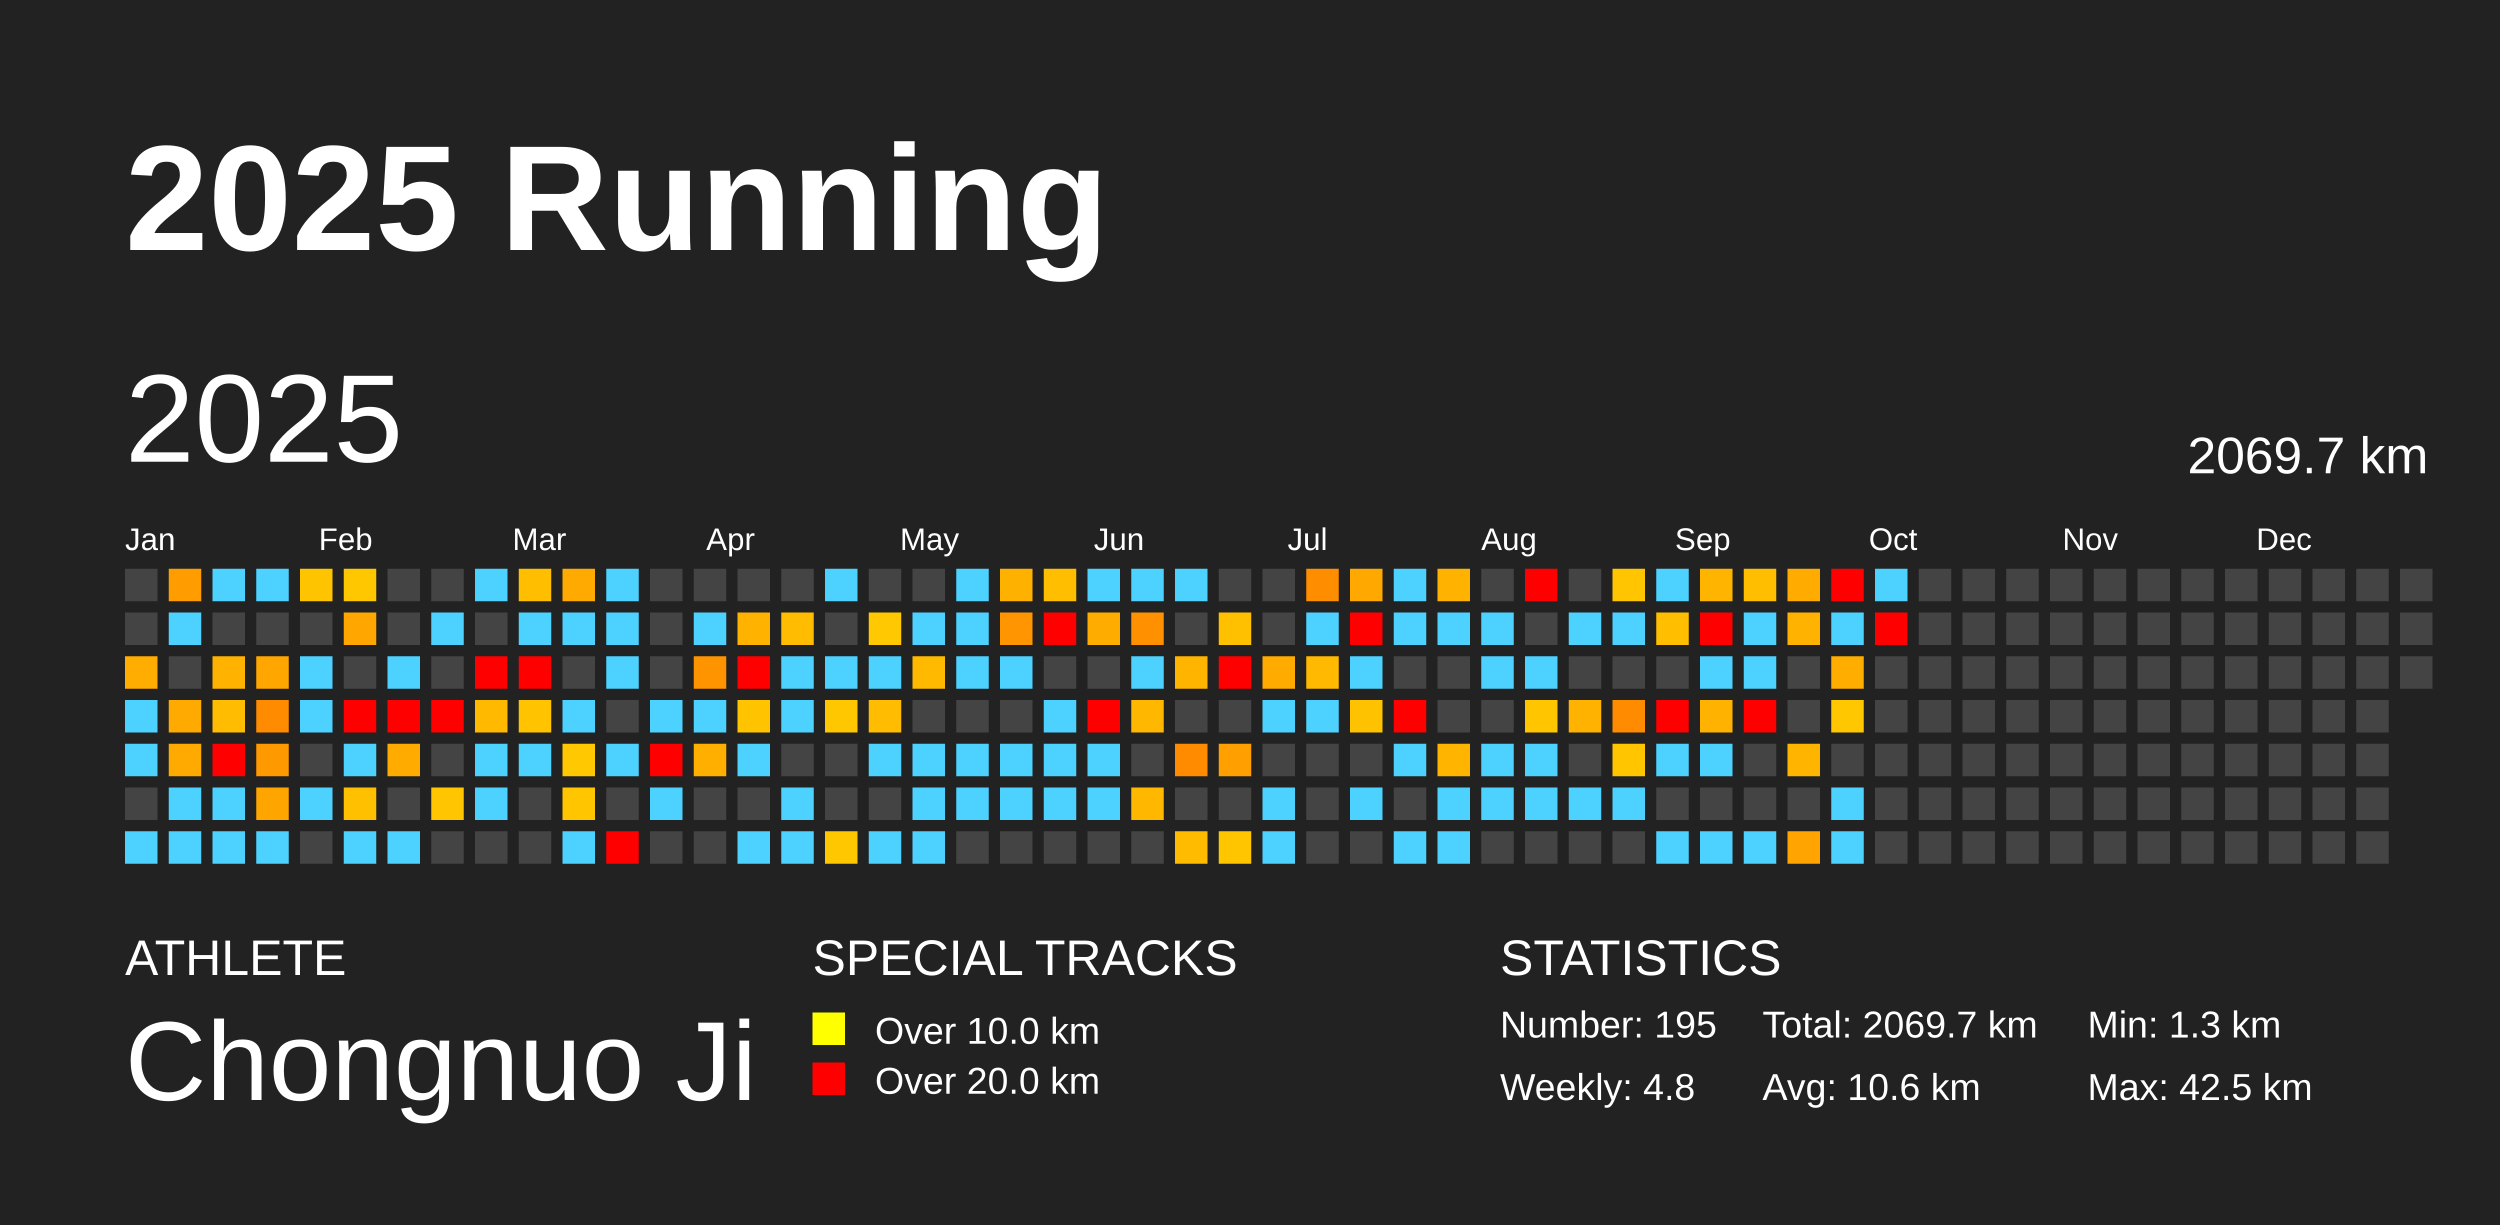
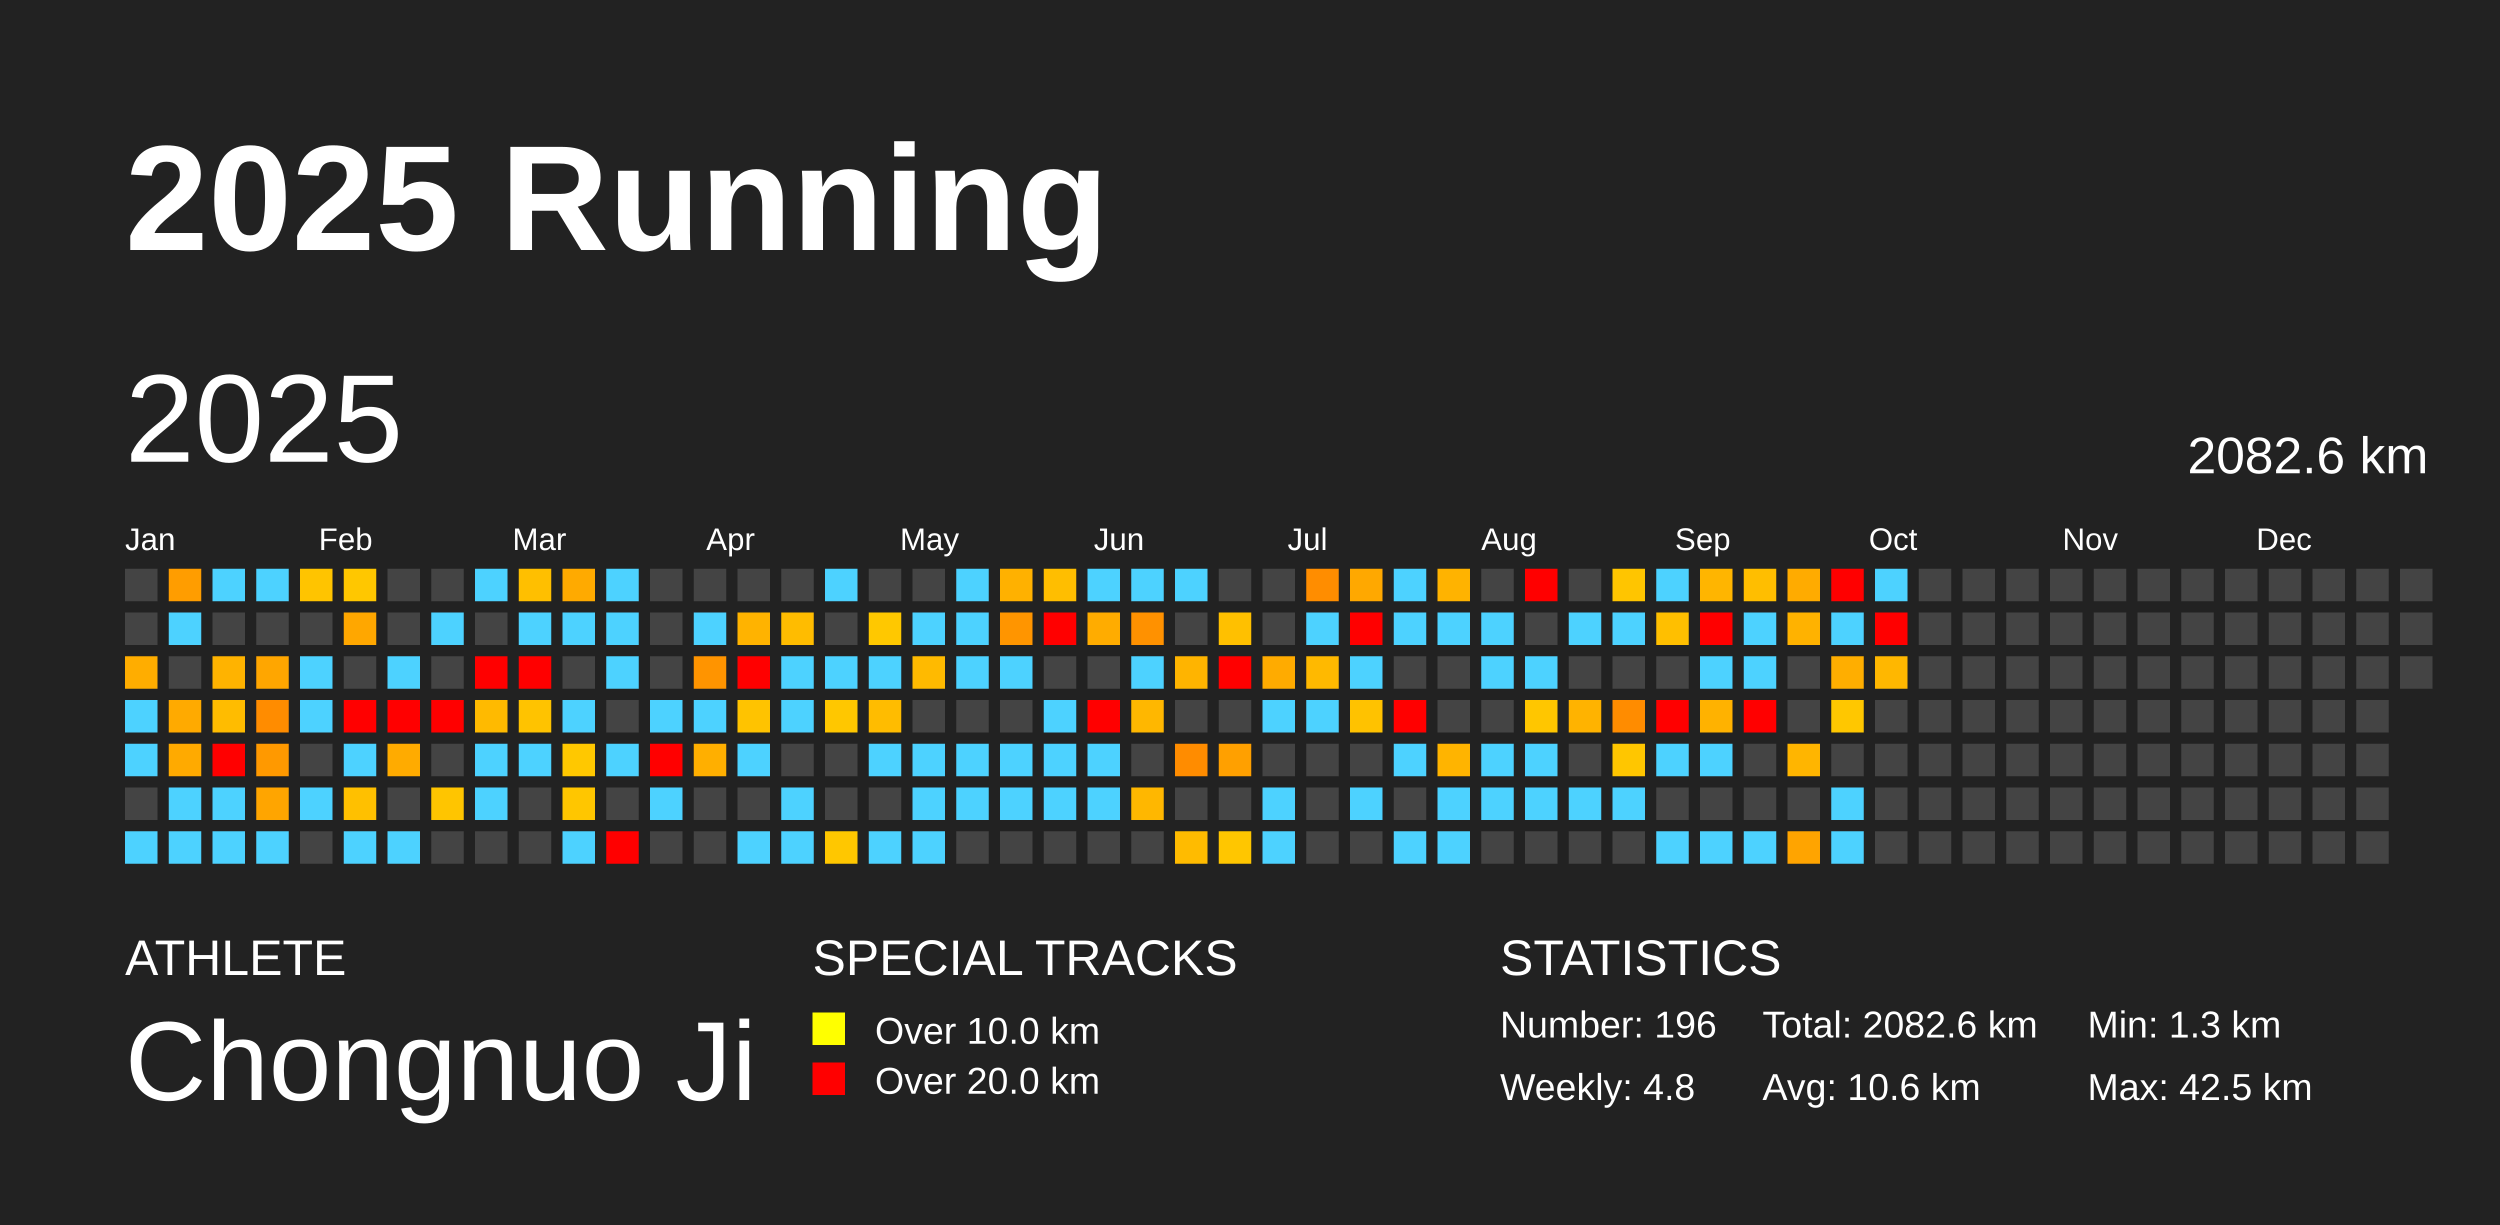
<svg xmlns="http://www.w3.org/2000/svg" baseProfile="full" height="98mm" version="1.1" viewBox="0,0,200,98" width="200mm">
  <defs />
  <rect fill="#222222" height="98" width="200" x="0" y="0" />
  <text fill="#FFFFFF" style="font-size:12px; font-family:Arial; font-weight:bold;" x="10" y="20">2025 Running</text>
  <text fill="#FFFFFF" style="font-size:4px; font-family:Arial" x="10" y="78">ATHLETE</text>
  <text fill="#FFFFFF" style="font-size:9px; font-family:Arial" x="10" y="88">Chongnuo Ji</text>
  <text fill="#FFFFFF" style="font-size:4px; font-family:Arial" x="65" y="78">SPECIAL TRACKS</text>
  <rect fill="yellow" height="2.6" width="2.6" x="65" y="81" />
  <text fill="#FFFFFF" style="font-size:3px; font-family:Arial" x="70" y="83.5">Over 10.0 km</text>
  <rect fill="red" height="2.6" width="2.6" x="65" y="85" />
  <text fill="#FFFFFF" style="font-size:3px; font-family:Arial" x="70" y="87.5">Over 20.0 km</text>
  <text fill="#FFFFFF" style="font-size:4px; font-family:Arial" x="120" y="78">STATISTICS</text>
-   <text fill="#FFFFFF" style="font-size:3px; font-family:Arial" x="120" y="83">Number: 195</text>
+   <text fill="#FFFFFF" style="font-size:3px; font-family:Arial" x="120" y="83">Number: 196</text>
  <text fill="#FFFFFF" style="font-size:3px; font-family:Arial" x="120" y="88">Weekly: 4.8</text>
-   <text fill="#FFFFFF" style="font-size:3px; font-family:Arial" x="141" y="83">Total: 2069.7 km</text>
+   <text fill="#FFFFFF" style="font-size:3px; font-family:Arial" x="141" y="83">Total: 2082.6 km</text>
  <text fill="#FFFFFF" style="font-size:3px; font-family:Arial" x="141" y="88">Avg: 10.6 km</text>
  <text fill="#FFFFFF" style="font-size:3px; font-family:Arial" x="167" y="83">Min: 1.3 km</text>
  <text fill="#FFFFFF" style="font-size:3px; font-family:Arial" x="167" y="88">Max: 42.5 km</text>
  <text dominant-baseline="hanging" fill="#FFFFFF" style="font-size:10.0px; font-family:Arial;" x="10" y="30">2025</text>
-   <text dominant-baseline="hanging" fill="#FFFFFF" style="font-size:4.125px; font-family:Arial;" x="175" y="35">2069.7 km</text>
+   <text dominant-baseline="hanging" fill="#FFFFFF" style="font-size:4.125px; font-family:Arial;" x="175" y="35">2082.6 km</text>
  <text fill="#FFFFFF" style="font-size:2.5px; font-family:Arial" x="10.0" y="44">Jan</text>
  <text fill="#FFFFFF" style="font-size:2.5px; font-family:Arial" x="25.5" y="44">Feb</text>
  <text fill="#FFFFFF" style="font-size:2.5px; font-family:Arial" x="41.0" y="44">Mar</text>
  <text fill="#FFFFFF" style="font-size:2.5px; font-family:Arial" x="56.5" y="44">Apr</text>
  <text fill="#FFFFFF" style="font-size:2.5px; font-family:Arial" x="72.0" y="44">May</text>
  <text fill="#FFFFFF" style="font-size:2.5px; font-family:Arial" x="87.5" y="44">Jun</text>
  <text fill="#FFFFFF" style="font-size:2.5px; font-family:Arial" x="103.0" y="44">Jul</text>
  <text fill="#FFFFFF" style="font-size:2.5px; font-family:Arial" x="118.5" y="44">Aug</text>
  <text fill="#FFFFFF" style="font-size:2.5px; font-family:Arial" x="134.0" y="44">Sep</text>
  <text fill="#FFFFFF" style="font-size:2.5px; font-family:Arial" x="149.5" y="44">Oct</text>
  <text fill="#FFFFFF" style="font-size:2.5px; font-family:Arial" x="165.0" y="44">Nov</text>
  <text fill="#FFFFFF" style="font-size:2.5px; font-family:Arial" x="180.5" y="44">Dec</text>
  <rect fill="#444444" height="2.6" width="2.6" x="10.0" y="45.5" />
  <rect fill="#444444" height="2.6" width="2.6" x="10.0" y="49.0" />
  <rect fill="#ffad00" height="2.6" width="2.6" x="10.0" y="52.5" />
  <rect fill="#4dd2ff" height="2.6" width="2.6" x="10.0" y="56.0" />
  <rect fill="#4dd2ff" height="2.6" width="2.6" x="10.0" y="59.5" />
  <rect fill="#444444" height="2.6" width="2.6" x="10.0" y="63.0" />
  <rect fill="#4dd2ff" height="2.6" width="2.6" x="10.0" y="66.5" />
  <rect fill="#ff9d00" height="2.6" width="2.6" x="13.5" y="45.5" />
  <rect fill="#4dd2ff" height="2.6" width="2.6" x="13.5" y="49.0" />
  <rect fill="#444444" height="2.6" width="2.6" x="13.5" y="52.5" />
  <rect fill="#ffaa00" height="2.6" width="2.6" x="13.5" y="56.0" />
  <rect fill="#ffaa00" height="2.6" width="2.6" x="13.5" y="59.5" />
  <rect fill="#4dd2ff" height="2.6" width="2.6" x="13.5" y="63.0" />
  <rect fill="#4dd2ff" height="2.6" width="2.6" x="13.5" y="66.5" />
  <rect fill="#4dd2ff" height="2.6" width="2.6" x="17.0" y="45.5" />
  <rect fill="#444444" height="2.6" width="2.6" x="17.0" y="49.0" />
  <rect fill="#ffb300" height="2.6" width="2.6" x="17.0" y="52.5" />
  <rect fill="#ffbc00" height="2.6" width="2.6" x="17.0" y="56.0" />
  <rect fill="red" height="2.6" width="2.6" x="17.0" y="59.5" />
  <rect fill="#4dd2ff" height="2.6" width="2.6" x="17.0" y="63.0" />
  <rect fill="#4dd2ff" height="2.6" width="2.6" x="17.0" y="66.5" />
  <rect fill="#4dd2ff" height="2.6" width="2.6" x="20.5" y="45.5" />
  <rect fill="#444444" height="2.6" width="2.6" x="20.5" y="49.0" />
  <rect fill="#ffa600" height="2.6" width="2.6" x="20.5" y="52.5" />
  <rect fill="#ff8c00" height="2.6" width="2.6" x="20.5" y="56.0" />
  <rect fill="#ff9900" height="2.6" width="2.6" x="20.5" y="59.5" />
  <rect fill="#ffa500" height="2.6" width="2.6" x="20.5" y="63.0" />
  <rect fill="#4dd2ff" height="2.6" width="2.6" x="20.5" y="66.5" />
  <rect fill="#ffc400" height="2.6" width="2.6" x="24.0" y="45.5" />
  <rect fill="#444444" height="2.6" width="2.6" x="24.0" y="49.0" />
  <rect fill="#4dd2ff" height="2.6" width="2.6" x="24.0" y="52.5" />
  <rect fill="#4dd2ff" height="2.6" width="2.6" x="24.0" y="56.0" />
  <rect fill="#444444" height="2.6" width="2.6" x="24.0" y="59.5" />
  <rect fill="#4dd2ff" height="2.6" width="2.6" x="24.0" y="63.0" />
  <rect fill="#444444" height="2.6" width="2.6" x="24.0" y="66.5" />
  <rect fill="#ffc700" height="2.6" width="2.6" x="27.5" y="45.5" />
  <rect fill="#ffa700" height="2.6" width="2.6" x="27.5" y="49.0" />
  <rect fill="#444444" height="2.6" width="2.6" x="27.5" y="52.5" />
  <rect fill="red" height="2.6" width="2.6" x="27.5" y="56.0" />
  <rect fill="#4dd2ff" height="2.6" width="2.6" x="27.5" y="59.5" />
  <rect fill="#ffc000" height="2.6" width="2.6" x="27.5" y="63.0" />
  <rect fill="#4dd2ff" height="2.6" width="2.6" x="27.5" y="66.5" />
  <rect fill="#444444" height="2.6" width="2.6" x="31.0" y="45.5" />
  <rect fill="#444444" height="2.6" width="2.6" x="31.0" y="49.0" />
  <rect fill="#4dd2ff" height="2.6" width="2.6" x="31.0" y="52.5" />
  <rect fill="red" height="2.6" width="2.6" x="31.0" y="56.0" />
  <rect fill="#ffab00" height="2.6" width="2.6" x="31.0" y="59.5" />
  <rect fill="#444444" height="2.6" width="2.6" x="31.0" y="63.0" />
  <rect fill="#4dd2ff" height="2.6" width="2.6" x="31.0" y="66.5" />
  <rect fill="#444444" height="2.6" width="2.6" x="34.5" y="45.5" />
  <rect fill="#4dd2ff" height="2.6" width="2.6" x="34.5" y="49.0" />
  <rect fill="#444444" height="2.6" width="2.6" x="34.5" y="52.5" />
  <rect fill="red" height="2.6" width="2.6" x="34.5" y="56.0" />
  <rect fill="#444444" height="2.6" width="2.6" x="34.5" y="59.5" />
  <rect fill="#ffc500" height="2.6" width="2.6" x="34.5" y="63.0" />
  <rect fill="#444444" height="2.6" width="2.6" x="34.5" y="66.5" />
  <rect fill="#4dd2ff" height="2.6" width="2.6" x="38.0" y="45.5" />
  <rect fill="#444444" height="2.6" width="2.6" x="38.0" y="49.0" />
  <rect fill="red" height="2.6" width="2.6" x="38.0" y="52.5" />
  <rect fill="#ffba00" height="2.6" width="2.6" x="38.0" y="56.0" />
  <rect fill="#4dd2ff" height="2.6" width="2.6" x="38.0" y="59.5" />
  <rect fill="#4dd2ff" height="2.6" width="2.6" x="38.0" y="63.0" />
  <rect fill="#444444" height="2.6" width="2.6" x="38.0" y="66.5" />
  <rect fill="#ffbf00" height="2.6" width="2.6" x="41.5" y="45.5" />
  <rect fill="#4dd2ff" height="2.6" width="2.6" x="41.5" y="49.0" />
  <rect fill="red" height="2.6" width="2.6" x="41.5" y="52.5" />
  <rect fill="#ffc300" height="2.6" width="2.6" x="41.5" y="56.0" />
  <rect fill="#4dd2ff" height="2.6" width="2.6" x="41.5" y="59.5" />
  <rect fill="#444444" height="2.6" width="2.6" x="41.5" y="63.0" />
  <rect fill="#444444" height="2.6" width="2.6" x="41.5" y="66.5" />
  <rect fill="#ffaa00" height="2.6" width="2.6" x="45.0" y="45.5" />
  <rect fill="#4dd2ff" height="2.6" width="2.6" x="45.0" y="49.0" />
  <rect fill="#444444" height="2.6" width="2.6" x="45.0" y="52.5" />
  <rect fill="#4dd2ff" height="2.6" width="2.6" x="45.0" y="56.0" />
  <rect fill="#ffc800" height="2.6" width="2.6" x="45.0" y="59.5" />
  <rect fill="#ffc600" height="2.6" width="2.6" x="45.0" y="63.0" />
  <rect fill="#4dd2ff" height="2.6" width="2.6" x="45.0" y="66.5" />
  <rect fill="#4dd2ff" height="2.6" width="2.6" x="48.5" y="45.5" />
  <rect fill="#4dd2ff" height="2.6" width="2.6" x="48.5" y="49.0" />
  <rect fill="#4dd2ff" height="2.6" width="2.6" x="48.5" y="52.5" />
  <rect fill="#444444" height="2.6" width="2.6" x="48.5" y="56.0" />
  <rect fill="#4dd2ff" height="2.6" width="2.6" x="48.5" y="59.5" />
  <rect fill="#444444" height="2.6" width="2.6" x="48.5" y="63.0" />
  <rect fill="red" height="2.6" width="2.6" x="48.5" y="66.5" />
  <rect fill="#444444" height="2.6" width="2.6" x="52.0" y="45.5" />
  <rect fill="#444444" height="2.6" width="2.6" x="52.0" y="49.0" />
  <rect fill="#444444" height="2.6" width="2.6" x="52.0" y="52.5" />
  <rect fill="#4dd2ff" height="2.6" width="2.6" x="52.0" y="56.0" />
  <rect fill="red" height="2.6" width="2.6" x="52.0" y="59.5" />
  <rect fill="#4dd2ff" height="2.6" width="2.6" x="52.0" y="63.0" />
  <rect fill="#444444" height="2.6" width="2.6" x="52.0" y="66.5" />
  <rect fill="#444444" height="2.6" width="2.6" x="55.5" y="45.5" />
  <rect fill="#4dd2ff" height="2.6" width="2.6" x="55.5" y="49.0" />
  <rect fill="#ff9400" height="2.6" width="2.6" x="55.5" y="52.5" />
  <rect fill="#4dd2ff" height="2.6" width="2.6" x="55.5" y="56.0" />
  <rect fill="#ffaf00" height="2.6" width="2.6" x="55.5" y="59.5" />
  <rect fill="#444444" height="2.6" width="2.6" x="55.5" y="63.0" />
  <rect fill="#444444" height="2.6" width="2.6" x="55.5" y="66.5" />
  <rect fill="#444444" height="2.6" width="2.6" x="59.0" y="45.5" />
  <rect fill="#ffb300" height="2.6" width="2.6" x="59.0" y="49.0" />
  <rect fill="red" height="2.6" width="2.6" x="59.0" y="52.5" />
  <rect fill="#ffc300" height="2.6" width="2.6" x="59.0" y="56.0" />
  <rect fill="#4dd2ff" height="2.6" width="2.6" x="59.0" y="59.5" />
  <rect fill="#444444" height="2.6" width="2.6" x="59.0" y="63.0" />
  <rect fill="#4dd2ff" height="2.6" width="2.6" x="59.0" y="66.5" />
  <rect fill="#444444" height="2.6" width="2.6" x="62.5" y="45.5" />
  <rect fill="#ffbc00" height="2.6" width="2.6" x="62.5" y="49.0" />
  <rect fill="#4dd2ff" height="2.6" width="2.6" x="62.5" y="52.5" />
  <rect fill="#4dd2ff" height="2.6" width="2.6" x="62.5" y="56.0" />
  <rect fill="#444444" height="2.6" width="2.6" x="62.5" y="59.5" />
  <rect fill="#4dd2ff" height="2.6" width="2.6" x="62.5" y="63.0" />
  <rect fill="#4dd2ff" height="2.6" width="2.6" x="62.5" y="66.5" />
  <rect fill="#4dd2ff" height="2.6" width="2.6" x="66.0" y="45.5" />
  <rect fill="#444444" height="2.6" width="2.6" x="66.0" y="49.0" />
  <rect fill="#4dd2ff" height="2.6" width="2.6" x="66.0" y="52.5" />
  <rect fill="#ffc700" height="2.6" width="2.6" x="66.0" y="56.0" />
  <rect fill="#444444" height="2.6" width="2.6" x="66.0" y="59.5" />
  <rect fill="#444444" height="2.6" width="2.6" x="66.0" y="63.0" />
  <rect fill="#ffc700" height="2.6" width="2.6" x="66.0" y="66.5" />
  <rect fill="#444444" height="2.6" width="2.6" x="69.5" y="45.5" />
  <rect fill="#ffc800" height="2.6" width="2.6" x="69.5" y="49.0" />
  <rect fill="#4dd2ff" height="2.6" width="2.6" x="69.5" y="52.5" />
  <rect fill="#ffbc00" height="2.6" width="2.6" x="69.5" y="56.0" />
  <rect fill="#4dd2ff" height="2.6" width="2.6" x="69.5" y="59.5" />
  <rect fill="#444444" height="2.6" width="2.6" x="69.5" y="63.0" />
  <rect fill="#4dd2ff" height="2.6" width="2.6" x="69.5" y="66.5" />
  <rect fill="#444444" height="2.6" width="2.6" x="73.0" y="45.5" />
  <rect fill="#4dd2ff" height="2.6" width="2.6" x="73.0" y="49.0" />
  <rect fill="#ffba00" height="2.6" width="2.6" x="73.0" y="52.5" />
  <rect fill="#444444" height="2.6" width="2.6" x="73.0" y="56.0" />
  <rect fill="#4dd2ff" height="2.6" width="2.6" x="73.0" y="59.5" />
  <rect fill="#4dd2ff" height="2.6" width="2.6" x="73.0" y="63.0" />
  <rect fill="#4dd2ff" height="2.6" width="2.6" x="73.0" y="66.5" />
  <rect fill="#4dd2ff" height="2.6" width="2.6" x="76.5" y="45.5" />
  <rect fill="#4dd2ff" height="2.6" width="2.6" x="76.5" y="49.0" />
  <rect fill="#4dd2ff" height="2.6" width="2.6" x="76.5" y="52.5" />
  <rect fill="#444444" height="2.6" width="2.6" x="76.5" y="56.0" />
  <rect fill="#4dd2ff" height="2.6" width="2.6" x="76.5" y="59.5" />
  <rect fill="#4dd2ff" height="2.6" width="2.6" x="76.5" y="63.0" />
  <rect fill="#444444" height="2.6" width="2.6" x="76.5" y="66.5" />
  <rect fill="#ffb100" height="2.6" width="2.6" x="80.0" y="45.5" />
  <rect fill="#ff9500" height="2.6" width="2.6" x="80.0" y="49.0" />
  <rect fill="#4dd2ff" height="2.6" width="2.6" x="80.0" y="52.5" />
  <rect fill="#444444" height="2.6" width="2.6" x="80.0" y="56.0" />
  <rect fill="#4dd2ff" height="2.6" width="2.6" x="80.0" y="59.5" />
  <rect fill="#4dd2ff" height="2.6" width="2.6" x="80.0" y="63.0" />
  <rect fill="#444444" height="2.6" width="2.6" x="80.0" y="66.5" />
  <rect fill="#ffbe00" height="2.6" width="2.6" x="83.5" y="45.5" />
  <rect fill="red" height="2.6" width="2.6" x="83.5" y="49.0" />
  <rect fill="#444444" height="2.6" width="2.6" x="83.5" y="52.5" />
  <rect fill="#4dd2ff" height="2.6" width="2.6" x="83.5" y="56.0" />
  <rect fill="#4dd2ff" height="2.6" width="2.6" x="83.5" y="59.5" />
  <rect fill="#4dd2ff" height="2.6" width="2.6" x="83.5" y="63.0" />
  <rect fill="#444444" height="2.6" width="2.6" x="83.5" y="66.5" />
  <rect fill="#4dd2ff" height="2.6" width="2.6" x="87.0" y="45.5" />
  <rect fill="#ffac00" height="2.6" width="2.6" x="87.0" y="49.0" />
  <rect fill="#444444" height="2.6" width="2.6" x="87.0" y="52.5" />
  <rect fill="red" height="2.6" width="2.6" x="87.0" y="56.0" />
  <rect fill="#4dd2ff" height="2.6" width="2.6" x="87.0" y="59.5" />
  <rect fill="#4dd2ff" height="2.6" width="2.6" x="87.0" y="63.0" />
  <rect fill="#444444" height="2.6" width="2.6" x="87.0" y="66.5" />
  <rect fill="#4dd2ff" height="2.6" width="2.6" x="90.5" y="45.5" />
  <rect fill="#ff9100" height="2.6" width="2.6" x="90.5" y="49.0" />
  <rect fill="#4dd2ff" height="2.6" width="2.6" x="90.5" y="52.5" />
  <rect fill="#ffb700" height="2.6" width="2.6" x="90.5" y="56.0" />
  <rect fill="#444444" height="2.6" width="2.6" x="90.5" y="59.5" />
  <rect fill="#ffb700" height="2.6" width="2.6" x="90.5" y="63.0" />
  <rect fill="#444444" height="2.6" width="2.6" x="90.5" y="66.5" />
  <rect fill="#4dd2ff" height="2.6" width="2.6" x="94.0" y="45.5" />
  <rect fill="#444444" height="2.6" width="2.6" x="94.0" y="49.0" />
  <rect fill="#ffb400" height="2.6" width="2.6" x="94.0" y="52.5" />
  <rect fill="#444444" height="2.6" width="2.6" x="94.0" y="56.0" />
  <rect fill="#ff8c00" height="2.6" width="2.6" x="94.0" y="59.5" />
  <rect fill="#444444" height="2.6" width="2.6" x="94.0" y="63.0" />
  <rect fill="#ffbb00" height="2.6" width="2.6" x="94.0" y="66.5" />
  <rect fill="#444444" height="2.6" width="2.6" x="97.5" y="45.5" />
  <rect fill="#ffc000" height="2.6" width="2.6" x="97.5" y="49.0" />
  <rect fill="red" height="2.6" width="2.6" x="97.5" y="52.5" />
  <rect fill="#444444" height="2.6" width="2.6" x="97.5" y="56.0" />
  <rect fill="#ffa000" height="2.6" width="2.6" x="97.5" y="59.5" />
  <rect fill="#444444" height="2.6" width="2.6" x="97.5" y="63.0" />
  <rect fill="#ffc600" height="2.6" width="2.6" x="97.5" y="66.5" />
  <rect fill="#444444" height="2.6" width="2.6" x="101.0" y="45.5" />
  <rect fill="#444444" height="2.6" width="2.6" x="101.0" y="49.0" />
  <rect fill="#ffab00" height="2.6" width="2.6" x="101.0" y="52.5" />
  <rect fill="#4dd2ff" height="2.6" width="2.6" x="101.0" y="56.0" />
  <rect fill="#444444" height="2.6" width="2.6" x="101.0" y="59.5" />
  <rect fill="#4dd2ff" height="2.6" width="2.6" x="101.0" y="63.0" />
  <rect fill="#4dd2ff" height="2.6" width="2.6" x="101.0" y="66.5" />
  <rect fill="#ff8d00" height="2.6" width="2.6" x="104.5" y="45.5" />
  <rect fill="#4dd2ff" height="2.6" width="2.6" x="104.5" y="49.0" />
  <rect fill="#ffb900" height="2.6" width="2.6" x="104.5" y="52.5" />
  <rect fill="#4dd2ff" height="2.6" width="2.6" x="104.5" y="56.0" />
  <rect fill="#444444" height="2.6" width="2.6" x="104.5" y="59.5" />
  <rect fill="#444444" height="2.6" width="2.6" x="104.5" y="63.0" />
  <rect fill="#444444" height="2.6" width="2.6" x="104.5" y="66.5" />
  <rect fill="#ffa800" height="2.6" width="2.6" x="108.0" y="45.5" />
  <rect fill="red" height="2.6" width="2.6" x="108.0" y="49.0" />
  <rect fill="#4dd2ff" height="2.6" width="2.6" x="108.0" y="52.5" />
  <rect fill="#ffc200" height="2.6" width="2.6" x="108.0" y="56.0" />
  <rect fill="#444444" height="2.6" width="2.6" x="108.0" y="59.5" />
  <rect fill="#4dd2ff" height="2.6" width="2.6" x="108.0" y="63.0" />
  <rect fill="#444444" height="2.6" width="2.6" x="108.0" y="66.5" />
  <rect fill="#4dd2ff" height="2.6" width="2.6" x="111.5" y="45.5" />
  <rect fill="#4dd2ff" height="2.6" width="2.6" x="111.5" y="49.0" />
  <rect fill="#444444" height="2.6" width="2.6" x="111.5" y="52.5" />
  <rect fill="red" height="2.6" width="2.6" x="111.5" y="56.0" />
  <rect fill="#4dd2ff" height="2.6" width="2.6" x="111.5" y="59.5" />
  <rect fill="#444444" height="2.6" width="2.6" x="111.5" y="63.0" />
  <rect fill="#4dd2ff" height="2.6" width="2.6" x="111.5" y="66.5" />
  <rect fill="#ffb300" height="2.6" width="2.6" x="115.0" y="45.5" />
  <rect fill="#4dd2ff" height="2.6" width="2.6" x="115.0" y="49.0" />
  <rect fill="#444444" height="2.6" width="2.6" x="115.0" y="52.5" />
  <rect fill="#444444" height="2.6" width="2.6" x="115.0" y="56.0" />
  <rect fill="#ffb400" height="2.6" width="2.6" x="115.0" y="59.5" />
  <rect fill="#4dd2ff" height="2.6" width="2.6" x="115.0" y="63.0" />
  <rect fill="#4dd2ff" height="2.6" width="2.6" x="115.0" y="66.5" />
  <rect fill="#444444" height="2.6" width="2.6" x="118.5" y="45.5" />
  <rect fill="#4dd2ff" height="2.6" width="2.6" x="118.5" y="49.0" />
  <rect fill="#4dd2ff" height="2.6" width="2.6" x="118.5" y="52.5" />
  <rect fill="#444444" height="2.6" width="2.6" x="118.5" y="56.0" />
  <rect fill="#4dd2ff" height="2.6" width="2.6" x="118.5" y="59.5" />
  <rect fill="#4dd2ff" height="2.6" width="2.6" x="118.5" y="63.0" />
  <rect fill="#444444" height="2.6" width="2.6" x="118.5" y="66.5" />
  <rect fill="red" height="2.6" width="2.6" x="122.0" y="45.5" />
  <rect fill="#444444" height="2.6" width="2.6" x="122.0" y="49.0" />
  <rect fill="#4dd2ff" height="2.6" width="2.6" x="122.0" y="52.5" />
  <rect fill="#ffc600" height="2.6" width="2.6" x="122.0" y="56.0" />
  <rect fill="#4dd2ff" height="2.6" width="2.6" x="122.0" y="59.5" />
  <rect fill="#4dd2ff" height="2.6" width="2.6" x="122.0" y="63.0" />
  <rect fill="#444444" height="2.6" width="2.6" x="122.0" y="66.5" />
  <rect fill="#444444" height="2.6" width="2.6" x="125.5" y="45.5" />
  <rect fill="#4dd2ff" height="2.6" width="2.6" x="125.5" y="49.0" />
  <rect fill="#444444" height="2.6" width="2.6" x="125.5" y="52.5" />
  <rect fill="#ffb300" height="2.6" width="2.6" x="125.5" y="56.0" />
  <rect fill="#444444" height="2.6" width="2.6" x="125.5" y="59.5" />
  <rect fill="#4dd2ff" height="2.6" width="2.6" x="125.5" y="63.0" />
  <rect fill="#444444" height="2.6" width="2.6" x="125.5" y="66.5" />
  <rect fill="#ffc500" height="2.6" width="2.6" x="129.0" y="45.5" />
  <rect fill="#4dd2ff" height="2.6" width="2.6" x="129.0" y="49.0" />
  <rect fill="#444444" height="2.6" width="2.6" x="129.0" y="52.5" />
  <rect fill="#ff8c00" height="2.6" width="2.6" x="129.0" y="56.0" />
  <rect fill="#ffc600" height="2.6" width="2.6" x="129.0" y="59.5" />
  <rect fill="#4dd2ff" height="2.6" width="2.6" x="129.0" y="63.0" />
  <rect fill="#444444" height="2.6" width="2.6" x="129.0" y="66.5" />
  <rect fill="#4dd2ff" height="2.6" width="2.6" x="132.5" y="45.5" />
  <rect fill="#ffbf00" height="2.6" width="2.6" x="132.5" y="49.0" />
  <rect fill="#444444" height="2.6" width="2.6" x="132.5" y="52.5" />
  <rect fill="red" height="2.6" width="2.6" x="132.5" y="56.0" />
  <rect fill="#4dd2ff" height="2.6" width="2.6" x="132.5" y="59.5" />
  <rect fill="#444444" height="2.6" width="2.6" x="132.5" y="63.0" />
  <rect fill="#4dd2ff" height="2.6" width="2.6" x="132.5" y="66.5" />
  <rect fill="#ffb500" height="2.6" width="2.6" x="136.0" y="45.5" />
  <rect fill="red" height="2.6" width="2.6" x="136.0" y="49.0" />
  <rect fill="#4dd2ff" height="2.6" width="2.6" x="136.0" y="52.5" />
  <rect fill="#ffb200" height="2.6" width="2.6" x="136.0" y="56.0" />
  <rect fill="#4dd2ff" height="2.6" width="2.6" x="136.0" y="59.5" />
  <rect fill="#444444" height="2.6" width="2.6" x="136.0" y="63.0" />
  <rect fill="#4dd2ff" height="2.6" width="2.6" x="136.0" y="66.5" />
  <rect fill="#ffbe00" height="2.6" width="2.6" x="139.5" y="45.5" />
  <rect fill="#4dd2ff" height="2.6" width="2.6" x="139.5" y="49.0" />
  <rect fill="#4dd2ff" height="2.6" width="2.6" x="139.5" y="52.5" />
  <rect fill="red" height="2.6" width="2.6" x="139.5" y="56.0" />
  <rect fill="#444444" height="2.6" width="2.6" x="139.5" y="59.5" />
  <rect fill="#444444" height="2.6" width="2.6" x="139.5" y="63.0" />
  <rect fill="#4dd2ff" height="2.6" width="2.6" x="139.5" y="66.5" />
  <rect fill="#ffab00" height="2.6" width="2.6" x="143.0" y="45.5" />
  <rect fill="#ffb200" height="2.6" width="2.6" x="143.0" y="49.0" />
  <rect fill="#444444" height="2.6" width="2.6" x="143.0" y="52.5" />
  <rect fill="#444444" height="2.6" width="2.6" x="143.0" y="56.0" />
  <rect fill="#ffb500" height="2.6" width="2.6" x="143.0" y="59.5" />
  <rect fill="#444444" height="2.6" width="2.6" x="143.0" y="63.0" />
  <rect fill="#ffa400" height="2.6" width="2.6" x="143.0" y="66.5" />
  <rect fill="red" height="2.6" width="2.6" x="146.5" y="45.5" />
  <rect fill="#4dd2ff" height="2.6" width="2.6" x="146.5" y="49.0" />
  <rect fill="#ffae00" height="2.6" width="2.6" x="146.5" y="52.5" />
  <rect fill="#ffc700" height="2.6" width="2.6" x="146.5" y="56.0" />
  <rect fill="#444444" height="2.6" width="2.6" x="146.5" y="59.5" />
  <rect fill="#4dd2ff" height="2.6" width="2.6" x="146.5" y="63.0" />
  <rect fill="#4dd2ff" height="2.6" width="2.6" x="146.5" y="66.5" />
  <rect fill="#4dd2ff" height="2.6" width="2.6" x="150.0" y="45.5" />
  <rect fill="red" height="2.6" width="2.6" x="150.0" y="49.0" />
-   <rect fill="#444444" height="2.6" width="2.6" x="150.0" y="52.5" />
+   <rect fill="#ffb700" height="2.6" width="2.6" x="150.0" y="52.5" />
  <rect fill="#444444" height="2.6" width="2.6" x="150.0" y="56.0" />
  <rect fill="#444444" height="2.6" width="2.6" x="150.0" y="59.5" />
  <rect fill="#444444" height="2.6" width="2.6" x="150.0" y="63.0" />
  <rect fill="#444444" height="2.6" width="2.6" x="150.0" y="66.5" />
  <rect fill="#444444" height="2.6" width="2.6" x="153.5" y="45.5" />
  <rect fill="#444444" height="2.6" width="2.6" x="153.5" y="49.0" />
  <rect fill="#444444" height="2.6" width="2.6" x="153.5" y="52.5" />
  <rect fill="#444444" height="2.6" width="2.6" x="153.5" y="56.0" />
  <rect fill="#444444" height="2.6" width="2.6" x="153.5" y="59.5" />
  <rect fill="#444444" height="2.6" width="2.6" x="153.5" y="63.0" />
  <rect fill="#444444" height="2.6" width="2.6" x="153.5" y="66.5" />
  <rect fill="#444444" height="2.6" width="2.6" x="157.0" y="45.5" />
  <rect fill="#444444" height="2.6" width="2.6" x="157.0" y="49.0" />
  <rect fill="#444444" height="2.6" width="2.6" x="157.0" y="52.5" />
  <rect fill="#444444" height="2.6" width="2.6" x="157.0" y="56.0" />
  <rect fill="#444444" height="2.6" width="2.6" x="157.0" y="59.5" />
  <rect fill="#444444" height="2.6" width="2.6" x="157.0" y="63.0" />
  <rect fill="#444444" height="2.6" width="2.6" x="157.0" y="66.5" />
  <rect fill="#444444" height="2.6" width="2.6" x="160.5" y="45.5" />
  <rect fill="#444444" height="2.6" width="2.6" x="160.5" y="49.0" />
  <rect fill="#444444" height="2.6" width="2.6" x="160.5" y="52.5" />
  <rect fill="#444444" height="2.6" width="2.6" x="160.5" y="56.0" />
  <rect fill="#444444" height="2.6" width="2.6" x="160.5" y="59.5" />
  <rect fill="#444444" height="2.6" width="2.6" x="160.5" y="63.0" />
  <rect fill="#444444" height="2.6" width="2.6" x="160.5" y="66.5" />
  <rect fill="#444444" height="2.6" width="2.6" x="164.0" y="45.5" />
  <rect fill="#444444" height="2.6" width="2.6" x="164.0" y="49.0" />
  <rect fill="#444444" height="2.6" width="2.6" x="164.0" y="52.5" />
  <rect fill="#444444" height="2.6" width="2.6" x="164.0" y="56.0" />
  <rect fill="#444444" height="2.6" width="2.6" x="164.0" y="59.5" />
  <rect fill="#444444" height="2.6" width="2.6" x="164.0" y="63.0" />
  <rect fill="#444444" height="2.6" width="2.6" x="164.0" y="66.5" />
  <rect fill="#444444" height="2.6" width="2.6" x="167.5" y="45.5" />
  <rect fill="#444444" height="2.6" width="2.6" x="167.5" y="49.0" />
  <rect fill="#444444" height="2.6" width="2.6" x="167.5" y="52.5" />
  <rect fill="#444444" height="2.6" width="2.6" x="167.5" y="56.0" />
  <rect fill="#444444" height="2.6" width="2.6" x="167.5" y="59.5" />
  <rect fill="#444444" height="2.6" width="2.6" x="167.5" y="63.0" />
  <rect fill="#444444" height="2.6" width="2.6" x="167.5" y="66.5" />
  <rect fill="#444444" height="2.6" width="2.6" x="171.0" y="45.5" />
  <rect fill="#444444" height="2.6" width="2.6" x="171.0" y="49.0" />
  <rect fill="#444444" height="2.6" width="2.6" x="171.0" y="52.5" />
  <rect fill="#444444" height="2.6" width="2.6" x="171.0" y="56.0" />
  <rect fill="#444444" height="2.6" width="2.6" x="171.0" y="59.5" />
  <rect fill="#444444" height="2.6" width="2.6" x="171.0" y="63.0" />
  <rect fill="#444444" height="2.6" width="2.6" x="171.0" y="66.5" />
  <rect fill="#444444" height="2.6" width="2.6" x="174.5" y="45.5" />
  <rect fill="#444444" height="2.6" width="2.6" x="174.5" y="49.0" />
  <rect fill="#444444" height="2.6" width="2.6" x="174.5" y="52.5" />
  <rect fill="#444444" height="2.6" width="2.6" x="174.5" y="56.0" />
  <rect fill="#444444" height="2.6" width="2.6" x="174.5" y="59.5" />
  <rect fill="#444444" height="2.6" width="2.6" x="174.5" y="63.0" />
  <rect fill="#444444" height="2.6" width="2.6" x="174.5" y="66.5" />
  <rect fill="#444444" height="2.6" width="2.6" x="178.0" y="45.5" />
  <rect fill="#444444" height="2.6" width="2.6" x="178.0" y="49.0" />
  <rect fill="#444444" height="2.6" width="2.6" x="178.0" y="52.5" />
  <rect fill="#444444" height="2.6" width="2.6" x="178.0" y="56.0" />
  <rect fill="#444444" height="2.6" width="2.6" x="178.0" y="59.5" />
  <rect fill="#444444" height="2.6" width="2.6" x="178.0" y="63.0" />
  <rect fill="#444444" height="2.6" width="2.6" x="178.0" y="66.5" />
  <rect fill="#444444" height="2.6" width="2.6" x="181.5" y="45.5" />
  <rect fill="#444444" height="2.6" width="2.6" x="181.5" y="49.0" />
  <rect fill="#444444" height="2.6" width="2.6" x="181.5" y="52.5" />
  <rect fill="#444444" height="2.6" width="2.6" x="181.5" y="56.0" />
  <rect fill="#444444" height="2.6" width="2.6" x="181.5" y="59.5" />
  <rect fill="#444444" height="2.6" width="2.6" x="181.5" y="63.0" />
  <rect fill="#444444" height="2.6" width="2.6" x="181.5" y="66.5" />
  <rect fill="#444444" height="2.6" width="2.6" x="185.0" y="45.5" />
  <rect fill="#444444" height="2.6" width="2.6" x="185.0" y="49.0" />
  <rect fill="#444444" height="2.6" width="2.6" x="185.0" y="52.5" />
  <rect fill="#444444" height="2.6" width="2.6" x="185.0" y="56.0" />
  <rect fill="#444444" height="2.6" width="2.6" x="185.0" y="59.5" />
  <rect fill="#444444" height="2.6" width="2.6" x="185.0" y="63.0" />
  <rect fill="#444444" height="2.6" width="2.6" x="185.0" y="66.5" />
  <rect fill="#444444" height="2.6" width="2.6" x="188.5" y="45.5" />
  <rect fill="#444444" height="2.6" width="2.6" x="188.5" y="49.0" />
  <rect fill="#444444" height="2.6" width="2.6" x="188.5" y="52.5" />
  <rect fill="#444444" height="2.6" width="2.6" x="188.5" y="56.0" />
  <rect fill="#444444" height="2.6" width="2.6" x="188.5" y="59.5" />
  <rect fill="#444444" height="2.6" width="2.6" x="188.5" y="63.0" />
  <rect fill="#444444" height="2.6" width="2.6" x="188.5" y="66.5" />
  <rect fill="#444444" height="2.6" width="2.6" x="192.0" y="45.5" />
  <rect fill="#444444" height="2.6" width="2.6" x="192.0" y="49.0" />
  <rect fill="#444444" height="2.6" width="2.6" x="192.0" y="52.5" />
</svg>
